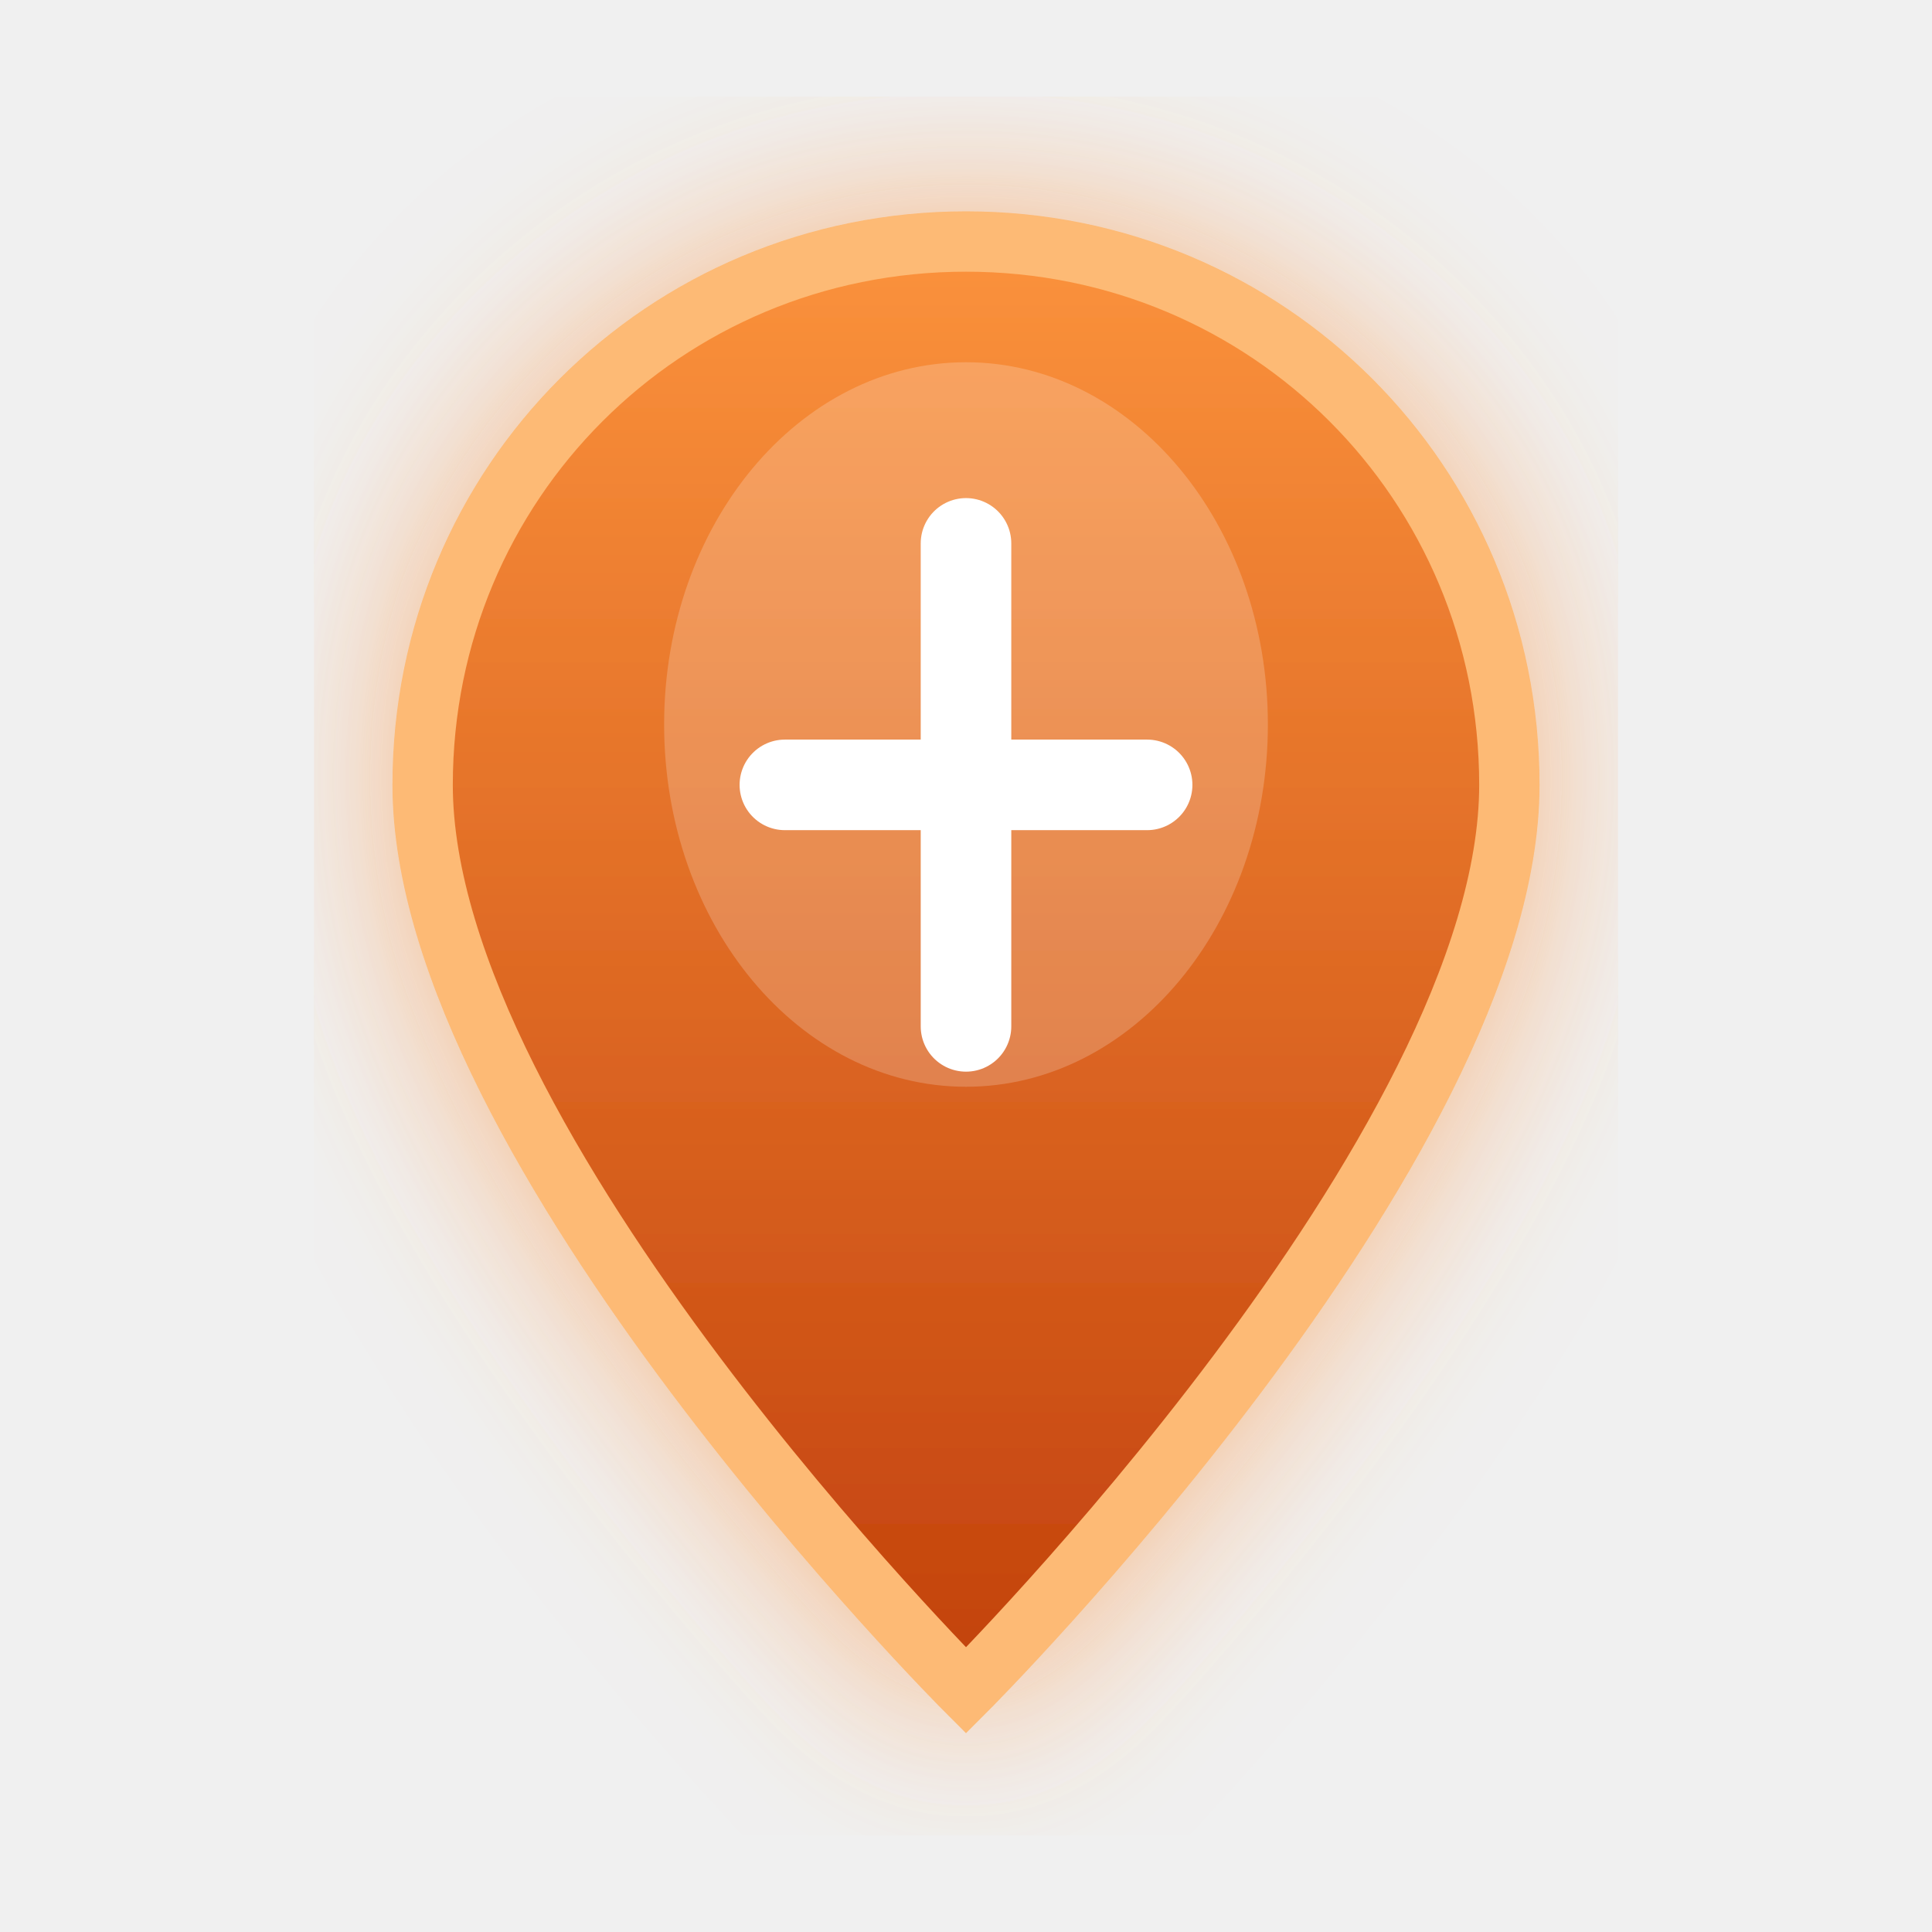
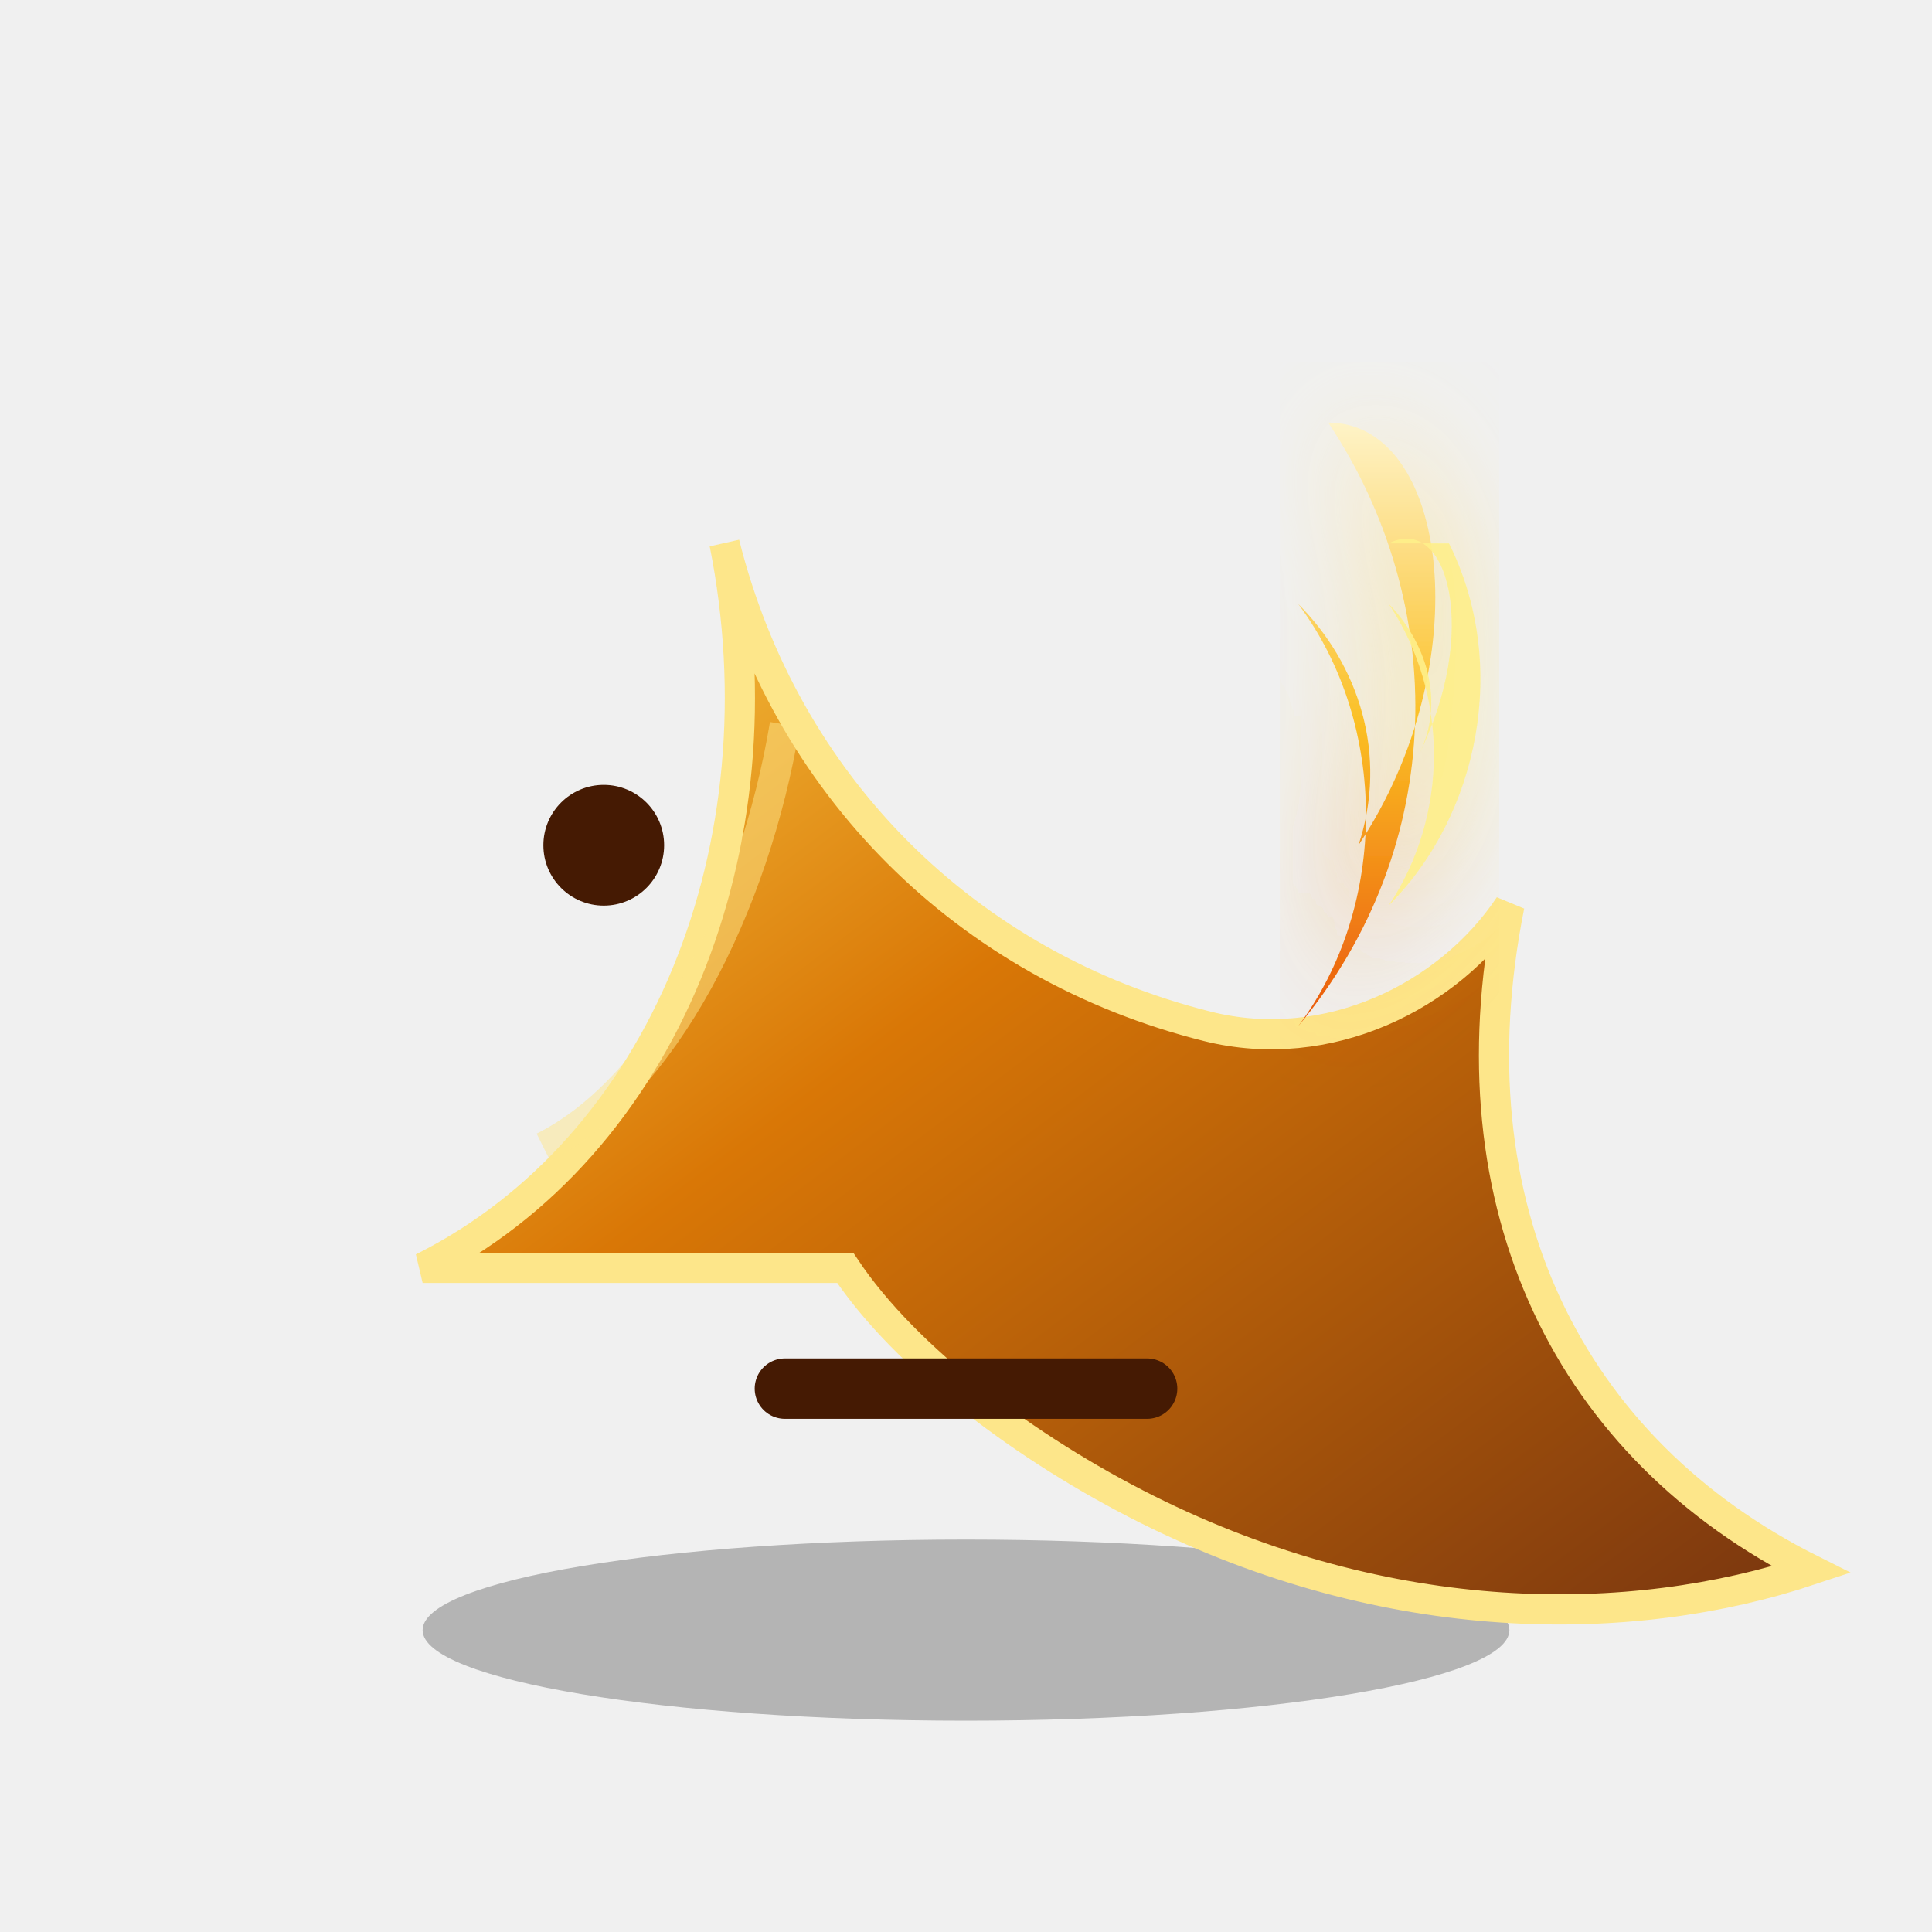
- <svg xmlns="http://www.w3.org/2000/svg" viewBox="0 0 64 64">
+ <svg xmlns="http://www.w3.org/2000/svg" viewBox="0 0 64 64" role="img" aria-label="Morale">
  <defs>
-     <linearGradient id="f" x1="0" y1="0" x2="0" y2="1">
-       <stop offset="0%" stop-color="#fb923c" />
-       <stop offset="100%" stop-color="#c2410c" />
+     <linearGradient id="mHorn" x1="0" y1="0" x2="1" y2="1">
+       <stop offset="0%" stop-color="#fcd34d" />
+       <stop offset="40%" stop-color="#d97706" />
+       <stop offset="100%" stop-color="#78350f" />
    </linearGradient>
-     <filter id="glow">
-       <feDropShadow dx="0" dy="0" stdDeviation="3" flood-color="#fb923c" flood-opacity="0.6" />
+     <linearGradient id="mFlame" x1="0.5" y1="1" x2="0.5" y2="0">
+       <stop offset="0%" stop-color="#ea580c" />
+       <stop offset="50%" stop-color="#fbbf24" />
+       <stop offset="100%" stop-color="#fef3c7" />
+     </linearGradient>
+     <filter id="mGlow">
+       <feGaussianBlur stdDeviation="2" result="b" />
+       <feMerge>
+         <feMergeNode in="b" />
+         <feMergeNode in="SourceGraphic" />
+       </feMerge>
    </filter>
  </defs>
-   <path d="M32 8 C22 8 14 16 14 26 C14 38 32 56 32 56 C32 56 50 38 50 26 C50 16 42 8 32 8Z" fill="url(#f)" stroke="#fdba74" stroke-width="2" filter="url(#glow)" />
-   <ellipse cx="32" cy="24" rx="10" ry="12" fill="rgba(255,255,255,0.2)" />
-   <path d="M32 18 L32 34 M26 26 L38 26" stroke="#fff" stroke-width="3" stroke-linecap="round" />
+   <ellipse cx="32" cy="54" rx="18" ry="3" fill="#000" opacity="0.25" />
+   <path d="M14 42c8-4 12-14 10-24 2 8 8 14 16 16 4 1 8-1 10-4-2 10 2 18 10 22-6 2-14 2-22-2-4-2-8-5-10-8z" fill="url(#mHorn)" stroke="#fde68a" stroke-width="1" />
+   <path d="M18 38c4-2 7-8 8-14" fill="none" stroke="#fde68a" stroke-width="1" opacity="0.5" />
+   <circle cx="20" cy="28" r="2" fill="#451a03" />
+   <g filter="url(#mGlow)">
+     <path d="M44 14c4 6 4 14-1 20 3-4 3-10 0-14 2 2 3 5 2 8 4-6 3-14-1-14z" fill="url(#mFlame)" />
+     <path d="M48 18c2 4 1 9-2 12 2-3 2-7 0-10 1 1 2 3 1 5 2-4 1-8-1-7z" fill="#fef08a" opacity="0.9" />
+   </g>
+   <path d="M26 46h12" stroke="#451a03" stroke-width="2" stroke-linecap="round" />
</svg>
